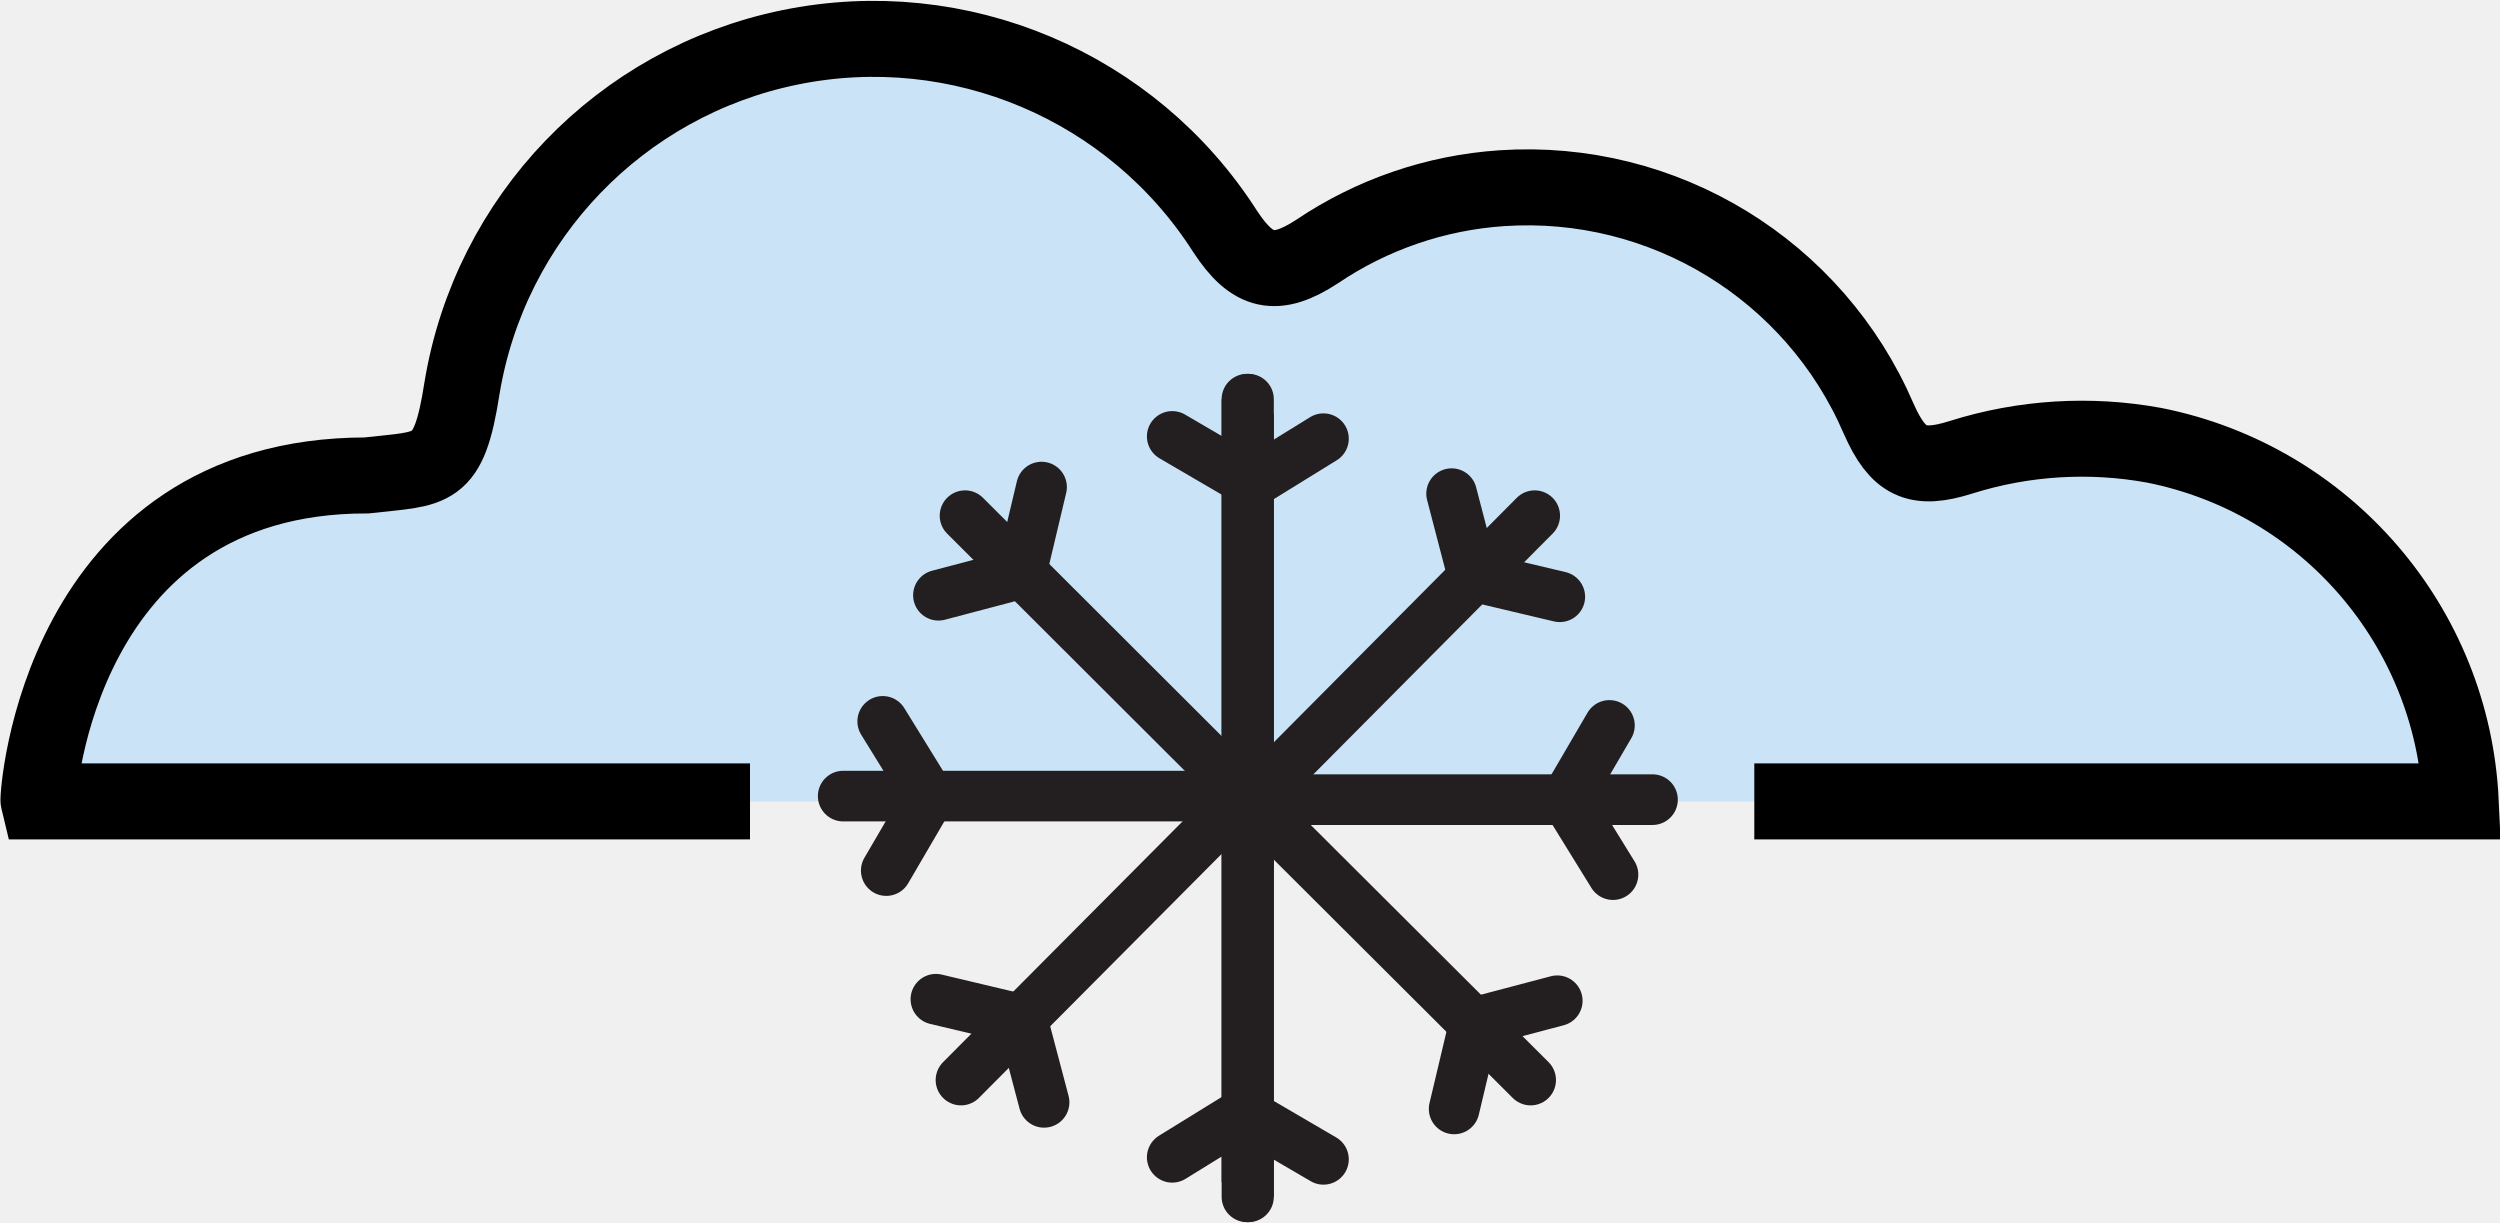
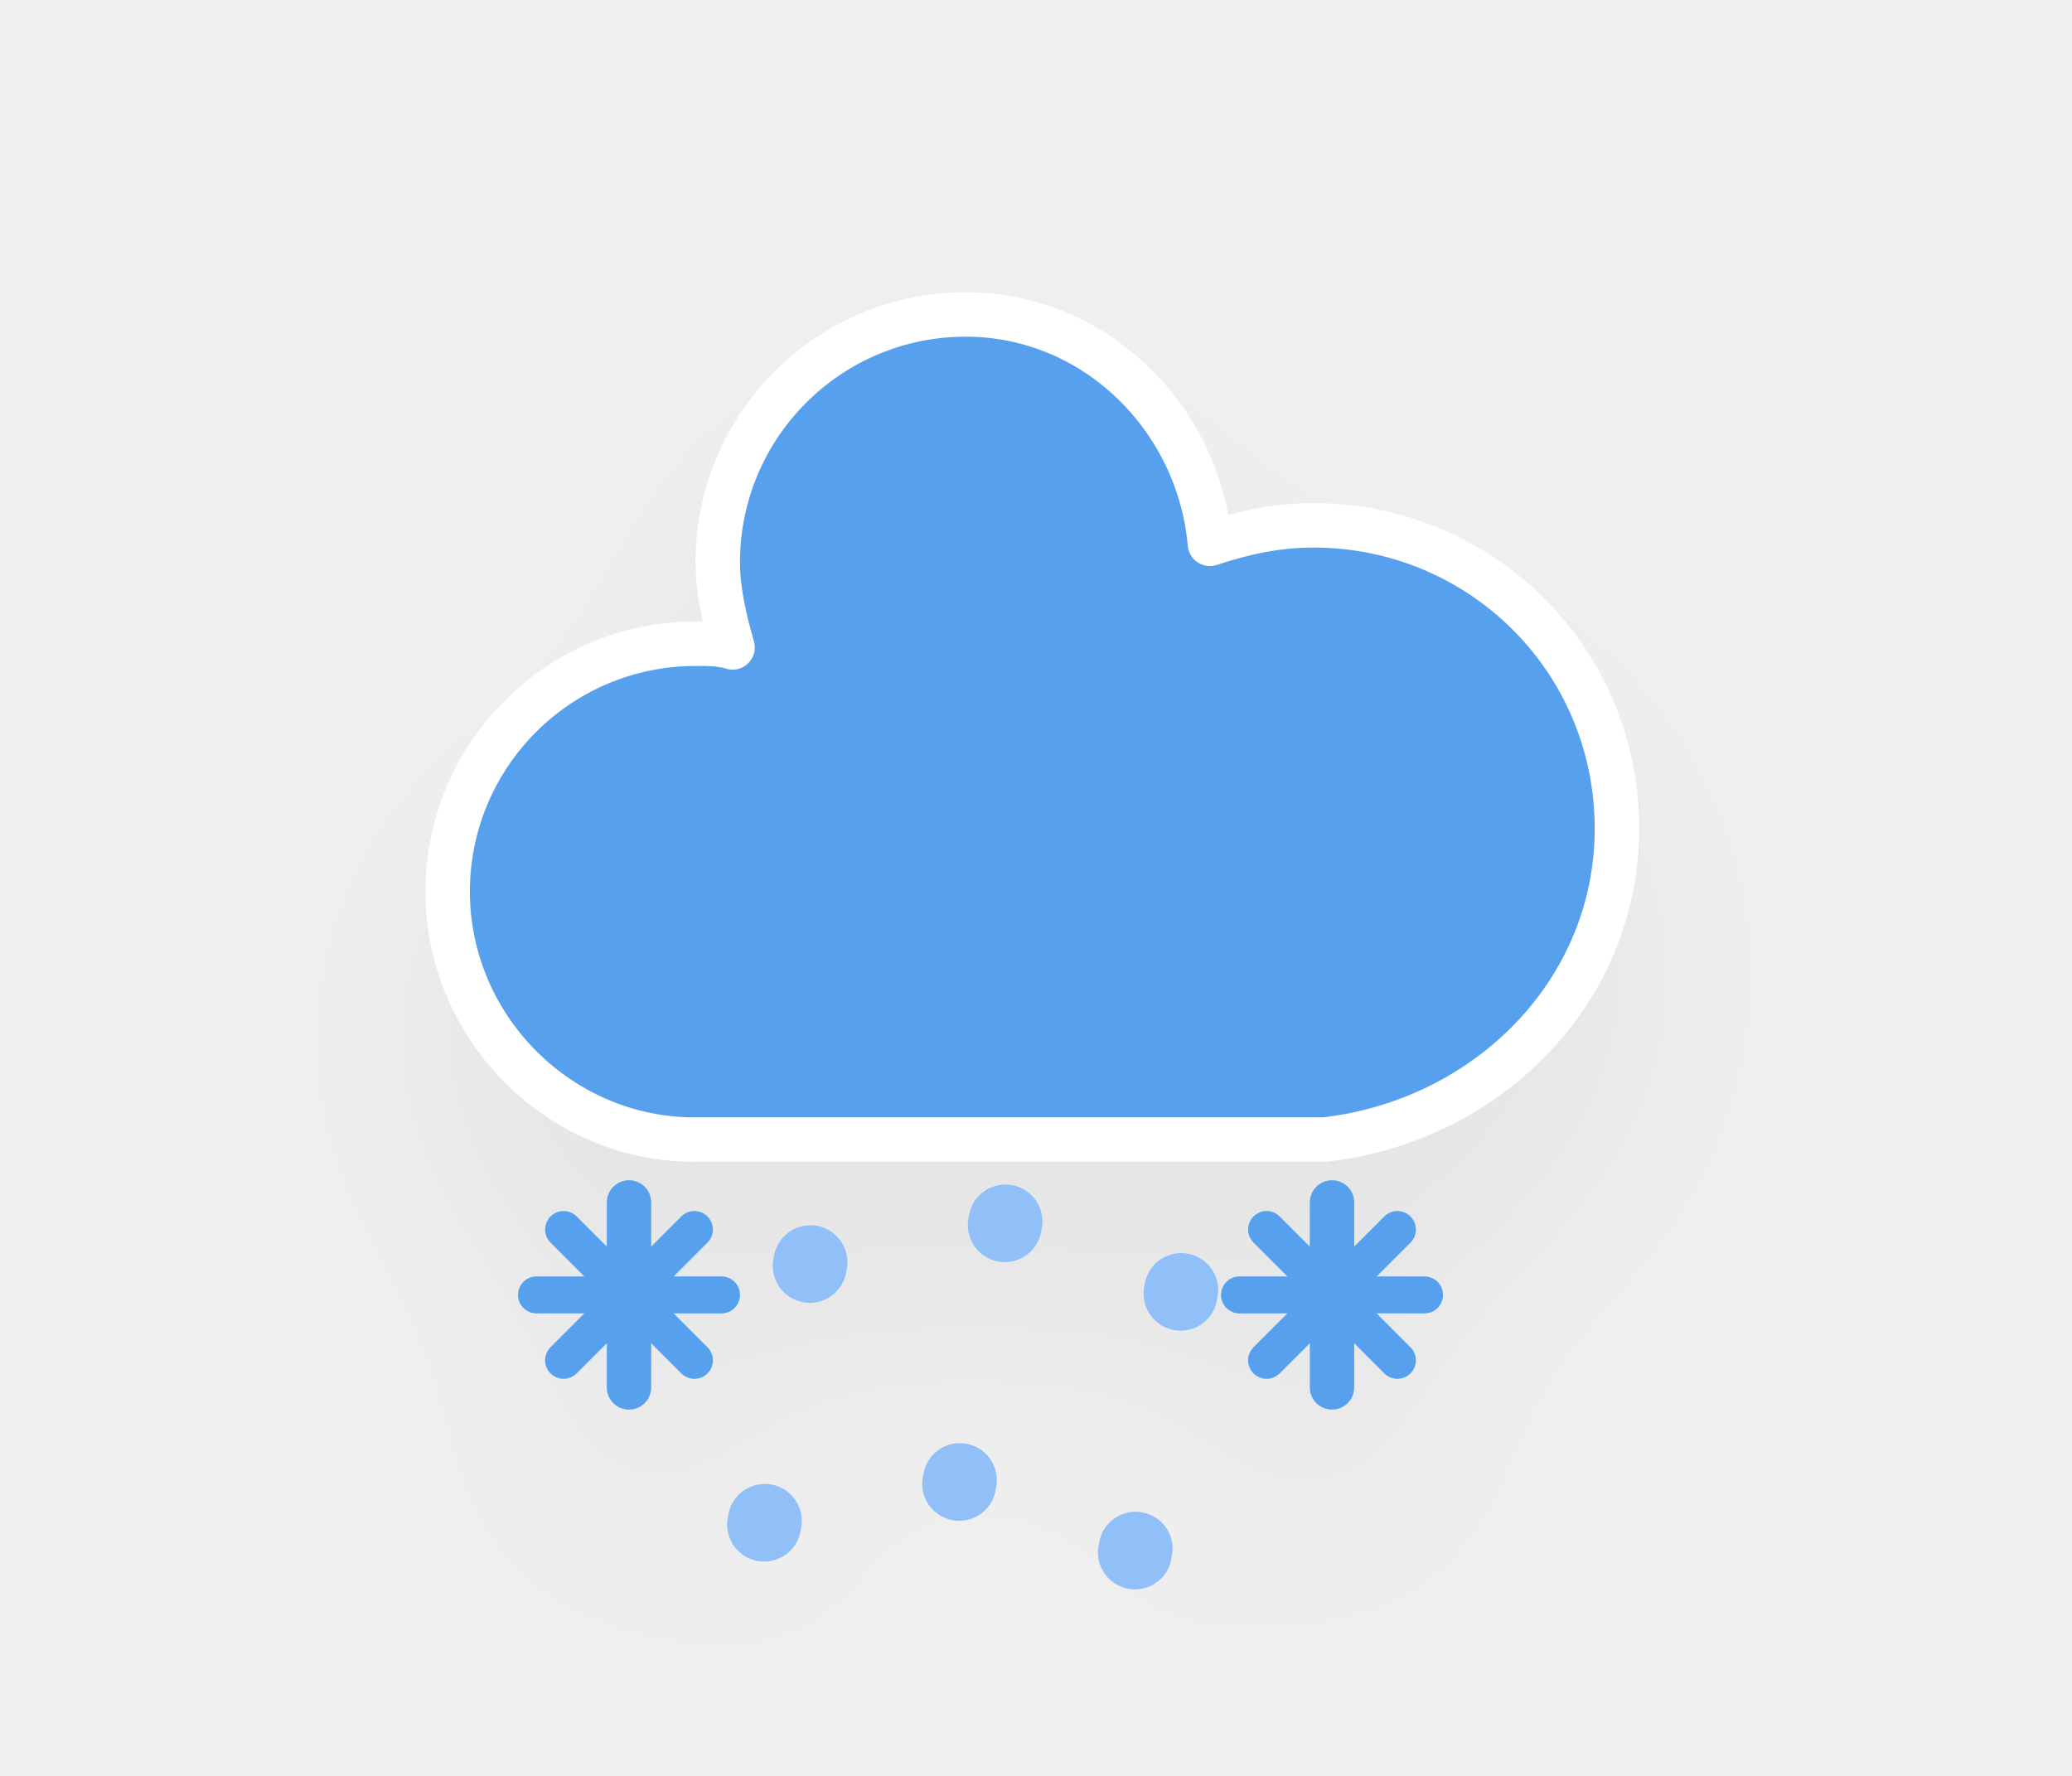
- <svg xmlns="http://www.w3.org/2000/svg" viewBox="0 0 98.7 48.25">
+ <svg xmlns="http://www.w3.org/2000/svg" width="56" height="48" version="1.1">
  <defs>
-     <style>.cls-1{fill:#cae3f6;}.cls-2,.cls-3,.cls-4{fill:none;stroke-miterlimit:10;}.cls-2,.cls-3{stroke:#231f20;stroke-width:2px;}.cls-3{stroke-linecap:round;}.cls-4{stroke:#000;stroke-width:3px;}</style>
+     <filter id="blur" x="-.247" y="-.228" width="1.494" height="1.576">
+       <feGaussianBlur in="SourceAlpha" stdDeviation="3" />
+       <feOffset dx="0" dy="4" result="offsetblur" />
+       <feComponentTransfer>
+         <feFuncA slope="0.05" type="linear" />
+       </feComponentTransfer>
+       <feMerge>
+         <feMergeNode />
+         <feMergeNode in="SourceGraphic" />
+       </feMerge>
+     </filter>
+     <style type="text/css">
+       
+       /*
+ ** RAIN
+ */
+       @keyframes am-weather-rain {
+         0% {
+           stroke-dashoffset: 0;
+         }
+ 
+         100% {
+           stroke-dashoffset: -100;
+         }
+       }
+ 
+       .am-weather-rain-1 {
+         -webkit-animation-name: am-weather-rain;
+         -moz-animation-name: am-weather-rain;
+         -ms-animation-name: am-weather-rain;
+         animation-name: am-weather-rain;
+         -webkit-animation-duration: 8s;
+         -moz-animation-duration: 8s;
+         -ms-animation-duration: 8s;
+         animation-duration: 8s;
+         -webkit-animation-timing-function: linear;
+         -moz-animation-timing-function: linear;
+         -ms-animation-timing-function: linear;
+         animation-timing-function: linear;
+         -webkit-animation-iteration-count: infinite;
+         -moz-animation-iteration-count: infinite;
+         -ms-animation-iteration-count: infinite;
+         animation-iteration-count: infinite;
+       }
+ 
+       .am-weather-rain-2 {
+         -webkit-animation-name: am-weather-rain;
+         -moz-animation-name: am-weather-rain;
+         -ms-animation-name: am-weather-rain;
+         animation-name: am-weather-rain;
+         -webkit-animation-delay: 0.25s;
+         -moz-animation-delay: 0.25s;
+         -ms-animation-delay: 0.25s;
+         animation-delay: 0.25s;
+         -webkit-animation-duration: 8s;
+         -moz-animation-duration: 8s;
+         -ms-animation-duration: 8s;
+         animation-duration: 8s;
+         -webkit-animation-timing-function: linear;
+         -moz-animation-timing-function: linear;
+         -ms-animation-timing-function: linear;
+         animation-timing-function: linear;
+         -webkit-animation-iteration-count: infinite;
+         -moz-animation-iteration-count: infinite;
+         -ms-animation-iteration-count: infinite;
+         animation-iteration-count: infinite;
+       }
+ 
+       /*
+ ** SNOW
+ */
+       @keyframes am-weather-snow {
+         0% {
+           -webkit-transform: translateX(0) translateY(0);
+           -moz-transform: translateX(0) translateY(0);
+           -ms-transform: translateX(0) translateY(0);
+           transform: translateX(0) translateY(0);
+         }
+ 
+         33.33% {
+           -webkit-transform: translateX(-1.2px) translateY(2px);
+           -moz-transform: translateX(-1.2px) translateY(2px);
+           -ms-transform: translateX(-1.2px) translateY(2px);
+           transform: translateX(-1.2px) translateY(2px);
+         }
+ 
+         66.66% {
+           -webkit-transform: translateX(1.4px) translateY(4px);
+           -moz-transform: translateX(1.4px) translateY(4px);
+           -ms-transform: translateX(1.4px) translateY(4px);
+           transform: translateX(1.4px) translateY(4px);
+           opacity: 1;
+         }
+ 
+         100% {
+           -webkit-transform: translateX(-1.6px) translateY(6px);
+           -moz-transform: translateX(-1.6px) translateY(6px);
+           -ms-transform: translateX(-1.6px) translateY(6px);
+           transform: translateX(-1.6px) translateY(6px);
+           opacity: 0;
+         }
+       }
+ 
+       .am-weather-snow-1 {
+         -webkit-animation-name: am-weather-snow;
+         -moz-animation-name: am-weather-snow;
+         -ms-animation-name: am-weather-snow;
+         animation-name: am-weather-snow;
+         -webkit-animation-duration: 2s;
+         -moz-animation-duration: 2s;
+         -ms-animation-duration: 2s;
+         animation-duration: 2s;
+         -webkit-animation-timing-function: linear;
+         -moz-animation-timing-function: linear;
+         -ms-animation-timing-function: linear;
+         animation-timing-function: linear;
+         -webkit-animation-iteration-count: infinite;
+         -moz-animation-iteration-count: infinite;
+         -ms-animation-iteration-count: infinite;
+         animation-iteration-count: infinite;
+       }
+ 
+       .am-weather-snow-2 {
+         -webkit-animation-name: am-weather-snow;
+         -moz-animation-name: am-weather-snow;
+         -ms-animation-name: am-weather-snow;
+         animation-name: am-weather-snow;
+         -webkit-animation-delay: 1.2s;
+         -moz-animation-delay: 1.2s;
+         -ms-animation-delay: 1.2s;
+         animation-delay: 1.2s;
+         -webkit-animation-duration: 2s;
+         -moz-animation-duration: 2s;
+         -ms-animation-duration: 2s;
+         animation-duration: 2s;
+         -webkit-animation-timing-function: linear;
+         -moz-animation-timing-function: linear;
+         -ms-animation-timing-function: linear;
+         animation-timing-function: linear;
+         -webkit-animation-iteration-count: infinite;
+         -moz-animation-iteration-count: infinite;
+         -ms-animation-iteration-count: infinite;
+         animation-iteration-count: infinite;
+       }
+ 
+       /*
+ ** CLOUDS
+ */
+       @keyframes am-weather-cloud-2 {
+         0% {
+           -webkit-transform: translate(0px, 0px);
+           -moz-transform: translate(0px, 0px);
+           -ms-transform: translate(0px, 0px);
+           transform: translate(0px, 0px);
+         }
+ 
+         50% {
+           -webkit-transform: translate(2px, 0px);
+           -moz-transform: translate(2px, 0px);
+           -ms-transform: translate(2px, 0px);
+           transform: translate(2px, 0px);
+         }
+ 
+         100% {
+           -webkit-transform: translate(0px, 0px);
+           -moz-transform: translate(0px, 0px);
+           -ms-transform: translate(0px, 0px);
+           transform: translate(0px, 0px);
+         }
+       }
+ 
+       .am-weather-cloud-2 {
+         -webkit-animation-name: am-weather-cloud-2;
+         -moz-animation-name: am-weather-cloud-2;
+         animation-name: am-weather-cloud-2;
+         -webkit-animation-duration: 3s;
+         -moz-animation-duration: 3s;
+         animation-duration: 3s;
+         -webkit-animation-timing-function: linear;
+         -moz-animation-timing-function: linear;
+         animation-timing-function: linear;
+         -webkit-animation-iteration-count: infinite;
+         -moz-animation-iteration-count: infinite;
+         animation-iteration-count: infinite;
+       }
+       
+     </style>
  </defs>
-   <g id="Layer_2" data-name="Layer 2">
-     <g id="Layer_1-2" data-name="Layer 1">
-       <path class="cls-1" d="M69.26,31.64H97.15a15.06,15.06,0,0,0-12.1-14.06,15.87,15.87,0,0,0-7.62.47c-1.76.56-2.5.2-3.26-1.52a15.1,15.1,0,0,0-14.88-9.1A14.82,14.82,0,0,0,52,9.93c-1.62,1.06-2.55.86-3.63-.79a16.47,16.47,0,0,0-30.13,6.18c-.53,3.41-1.13,3.15-3.77,3.45-12.16,0-13,12.67-12.95,12.87H29.61" />
-       <line class="cls-2" x1="49.29" y1="16.34" x2="49.29" y2="47.25" />
-       <line class="cls-3" x1="49.29" y1="15.76" x2="49.29" y2="47.25" />
-       <line class="cls-3" x1="49.27" y1="19.16" x2="52.25" y2="17.32" />
-       <line class="cls-3" x1="52.25" y1="45.77" x2="49.34" y2="44.07" />
-       <line class="cls-3" x1="49.33" y1="31.57" x2="60.43" y2="42.64" />
-       <polyline class="cls-3" points="61.48 39.51 58.22 40.37 57.41 43.78" />
-       <line class="cls-3" x1="60.59" y1="20.36" x2="49.28" y2="31.74" />
-       <polyline class="cls-3" points="57.31 19.49 58.16 22.75 61.58 23.56" />
-       <line class="cls-3" x1="65.24" y1="31.57" x2="49.33" y2="31.57" />
-       <polyline class="cls-3" points="63.54 28.64 61.84 31.55 63.68 34.53" />
-       <line class="cls-2" x1="49.23" y1="46.67" x2="49.23" y2="15.76" />
-       <line class="cls-3" x1="49.23" y1="47.25" x2="49.23" y2="15.76" />
-       <line class="cls-3" x1="49.26" y1="43.85" x2="46.28" y2="45.69" />
-       <line class="cls-3" x1="46.28" y1="17.23" x2="49.19" y2="18.93" />
-       <line class="cls-3" x1="49.19" y1="31.43" x2="38.1" y2="20.36" />
-       <polyline class="cls-3" points="37.05 23.5 40.31 22.64 41.12 19.23" />
-       <line class="cls-3" x1="37.94" y1="42.64" x2="49.25" y2="31.27" />
-       <polyline class="cls-3" points="41.22 43.52 40.36 40.26 36.95 39.45" />
-       <line class="cls-3" x1="33.29" y1="31.43" x2="49.19" y2="31.43" />
-       <polyline class="cls-3" points="34.99 34.37 36.69 31.46 34.85 28.48" />
-       <path class="cls-4" d="M69.26,31.64H97.15a15.06,15.06,0,0,0-12.1-14.06,15.87,15.87,0,0,0-7.62.47c-1.76.56-2.5.2-3.26-1.52a15.1,15.1,0,0,0-14.88-9.1A14.82,14.82,0,0,0,52,9.93c-1.62,1.06-2.55.86-3.63-.79a16.47,16.47,0,0,0-30.13,6.18c-.53,3.41-1.13,3.15-3.77,3.45-12.16,0-13,12.67-12.95,12.87H29.61" />
+   <g transform="translate(16,-2)" filter="url(#blur)">
+     <g class="am-weather-cloud-3" style="-moz-animation-duration:3s;-moz-animation-iteration-count:infinite;-moz-animation-name:am-weather-cloud-2;-moz-animation-timing-function:linear;-webkit-animation-duration:3s;-webkit-animation-iteration-count:infinite;-webkit-animation-name:am-weather-cloud-2;-webkit-animation-timing-function:linear">
+       <path transform="translate(-20,-11)" d="m47.7 35.4c0-4.6-3.7-8.2-8.2-8.2-1 0-1.9 0.2-2.8 0.5-0.3-3.4-3.1-6.2-6.6-6.2-3.7 0-6.7 3-6.7 6.7 0 0.8 0.2 1.6 0.4 2.3-0.3-0.1-0.7-0.1-1-0.1-3.7 0-6.7 3-6.7 6.7 0 3.6 2.9 6.6 6.5 6.7h17.2c4.4-0.5 7.9-4 7.9-8.4z" fill="#57a0ee" stroke="#fff" stroke-linejoin="round" stroke-width="1.2" />
+     </g>
+     <g transform="translate(-20,-10) rotate(10,-247.39,200.17)" fill="none" stroke="#91c0f8" stroke-dasharray="0.1, 7" stroke-linecap="round" stroke-width="2">
+       <line class="am-weather-rain-1" transform="translate(-5,1)" y2="8" style="-moz-animation-duration:8s;-moz-animation-iteration-count:infinite;-moz-animation-name:am-weather-rain;-moz-animation-timing-function:linear;-ms-animation-duration:8s;-ms-animation-iteration-count:infinite;-ms-animation-name:am-weather-rain;-ms-animation-timing-function:linear;-webkit-animation-duration:8s;-webkit-animation-iteration-count:infinite;-webkit-animation-name:am-weather-rain;-webkit-animation-timing-function:linear" />
+       <line class="am-weather-rain-2" transform="translate(0,-1)" y2="8" style="-moz-animation-delay:0.25s;-moz-animation-duration:8s;-moz-animation-iteration-count:infinite;-moz-animation-name:am-weather-rain;-moz-animation-timing-function:linear;-ms-animation-delay:0.25s;-ms-animation-duration:8s;-ms-animation-iteration-count:infinite;-ms-animation-name:am-weather-rain;-ms-animation-timing-function:linear;-webkit-animation-delay:0.25s;-webkit-animation-duration:8s;-webkit-animation-iteration-count:infinite;-webkit-animation-name:am-weather-rain;-webkit-animation-timing-function:linear" />
+       <line class="am-weather-rain-1" transform="translate(5)" y2="8" style="-moz-animation-duration:8s;-moz-animation-iteration-count:infinite;-moz-animation-name:am-weather-rain;-moz-animation-timing-function:linear;-ms-animation-duration:8s;-ms-animation-iteration-count:infinite;-ms-animation-name:am-weather-rain;-ms-animation-timing-function:linear;-webkit-animation-duration:8s;-webkit-animation-iteration-count:infinite;-webkit-animation-name:am-weather-rain;-webkit-animation-timing-function:linear" />
+     </g>
+     <g class="am-weather-snow-1">
+       <g transform="translate(1,28)" fill="none" stroke="#57a0ee" stroke-linecap="round">
+         <line transform="translate(0,9)" y1="-2.5" y2="2.5" stroke-width="1.2" />
+         <line transform="rotate(45,-10.864,4.5)" y1="-2.5" y2="2.5" />
+         <line transform="rotate(90,-4.5,4.5)" y1="-2.5" y2="2.5" />
+         <line transform="rotate(135,-1.864,4.5)" y1="-2.5" y2="2.5" />
+       </g>
+     </g>
+     <g class="am-weather-snow-2">
+       <g transform="translate(20,28)" fill="none" stroke="#57a0ee" stroke-linecap="round">
+         <line transform="translate(0,9)" y1="-2.5" y2="2.5" stroke-width="1.2" />
+         <line transform="rotate(45,-10.864,4.5)" y1="-2.5" y2="2.5" />
+         <line transform="rotate(90,-4.5,4.5)" y1="-2.5" y2="2.5" />
+         <line transform="rotate(135,-1.864,4.5)" y1="-2.5" y2="2.5" />
+       </g>
    </g>
  </g>
</svg>
